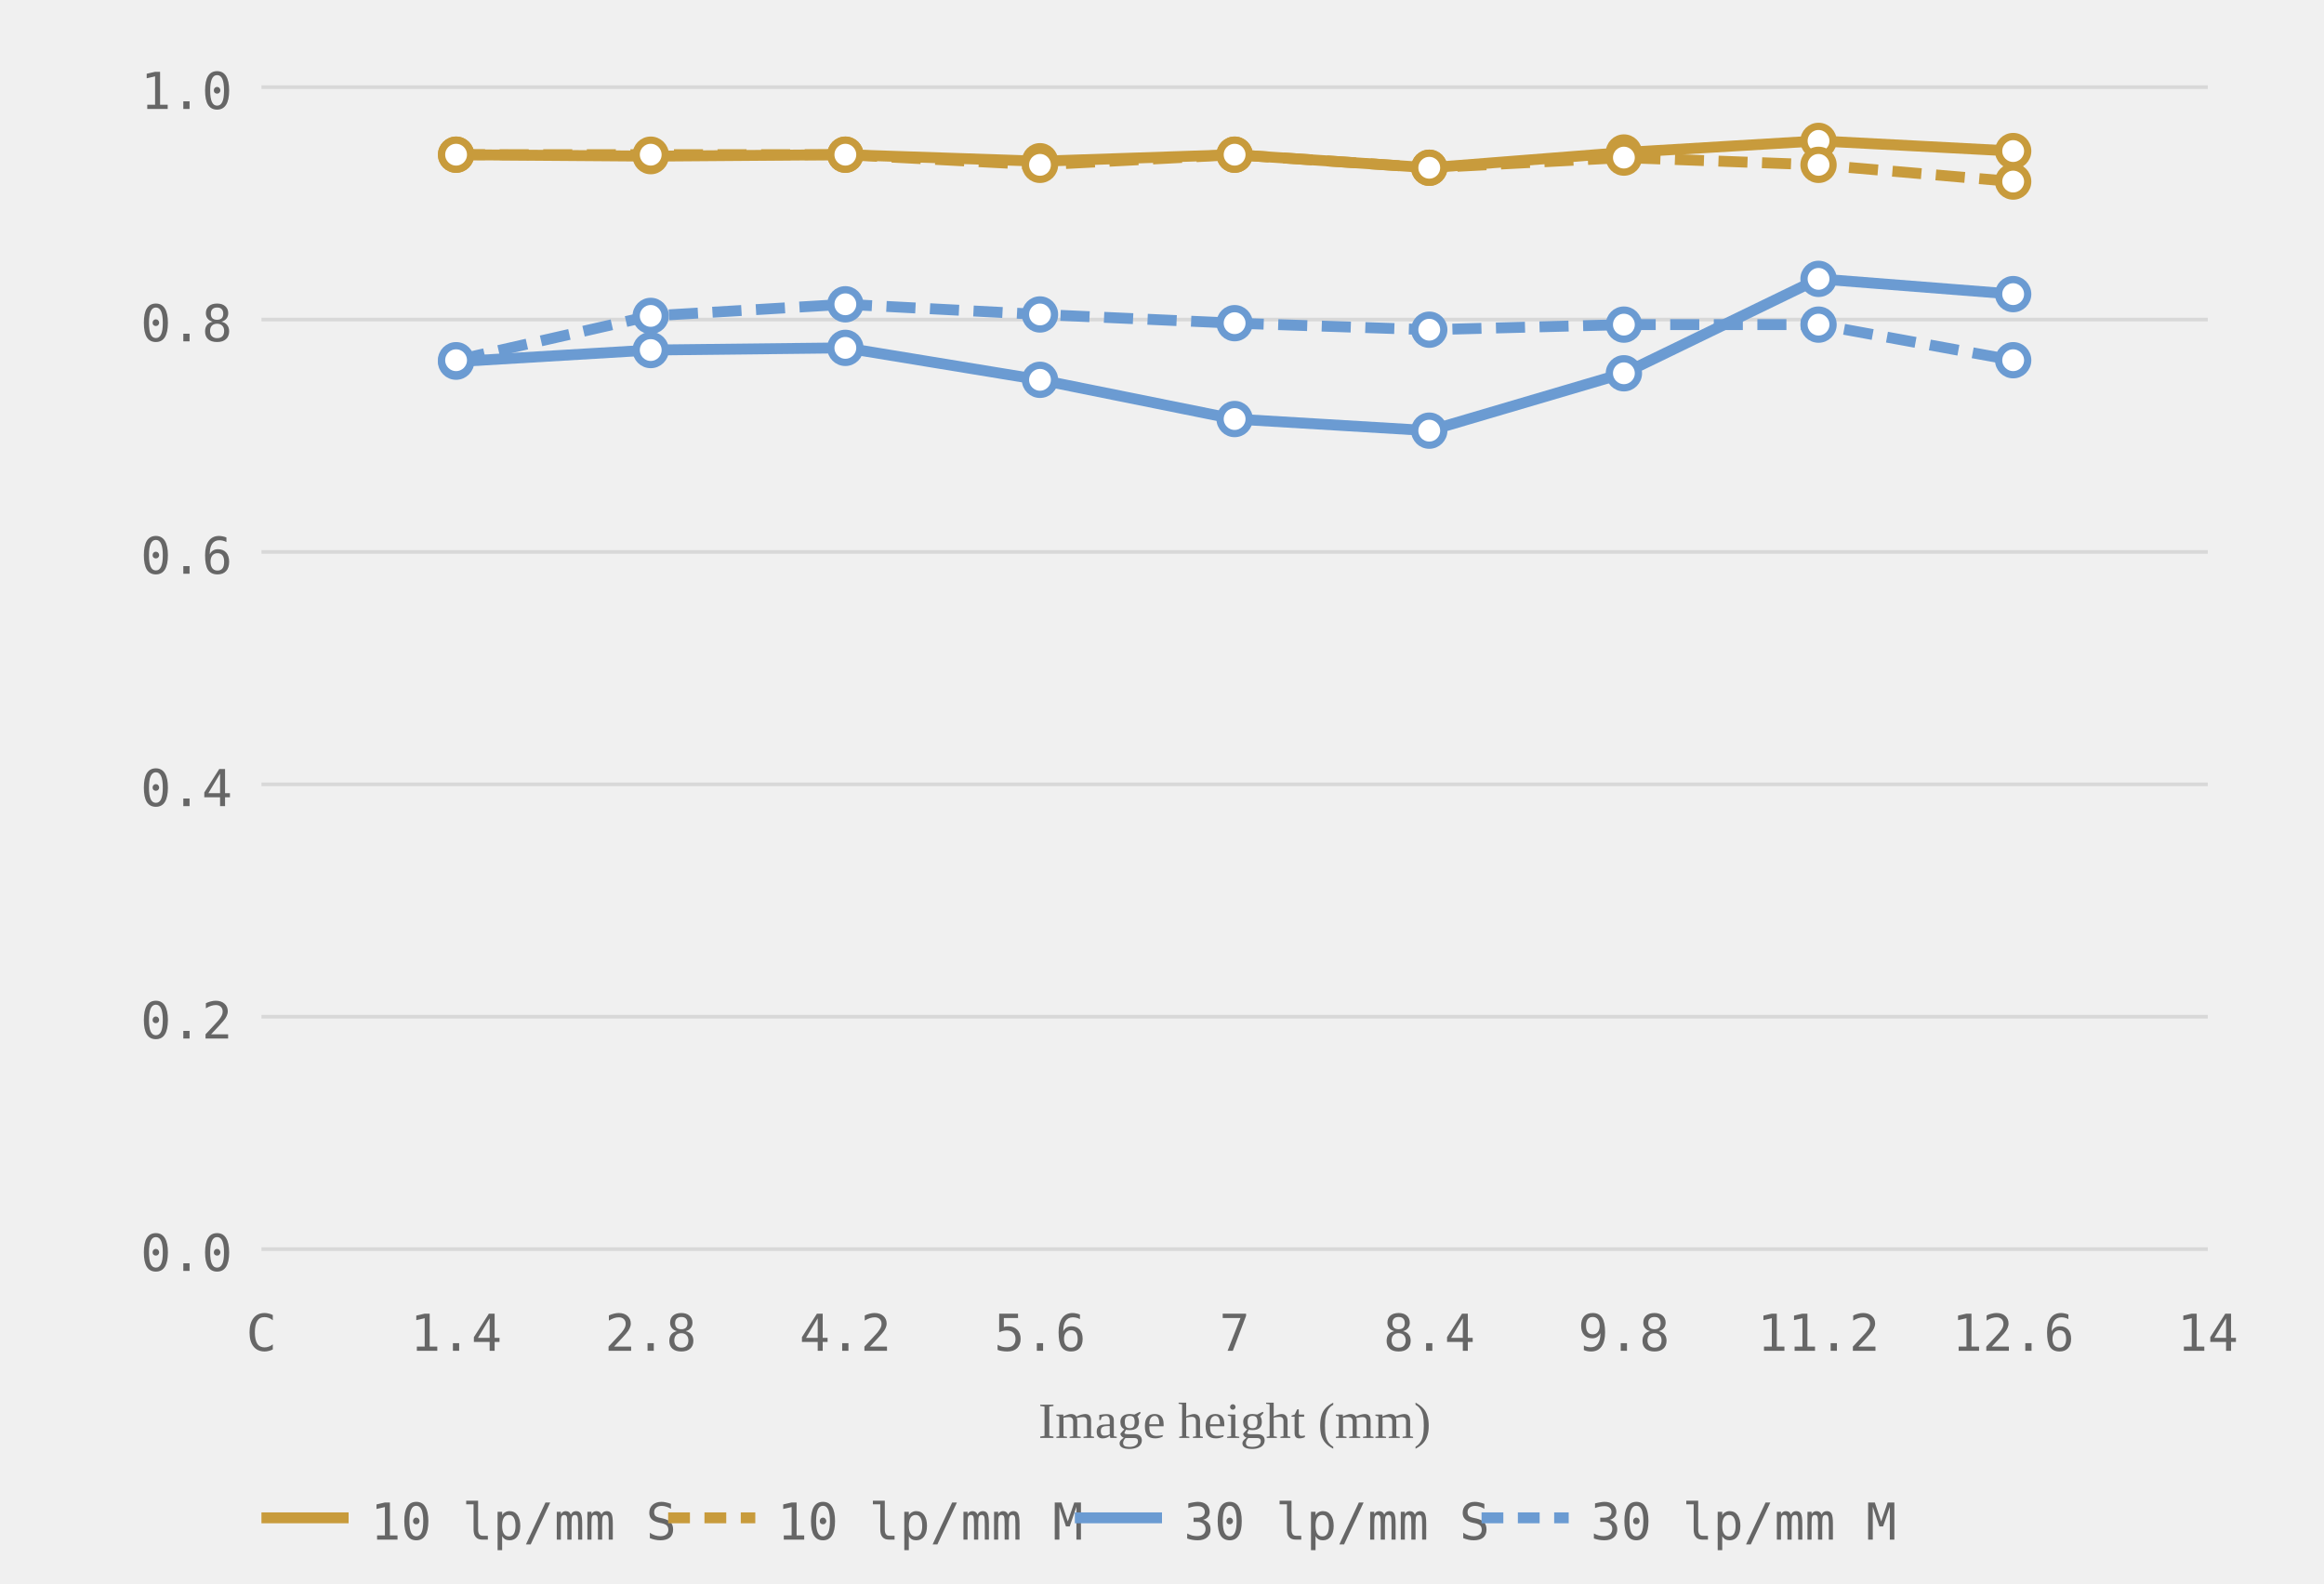
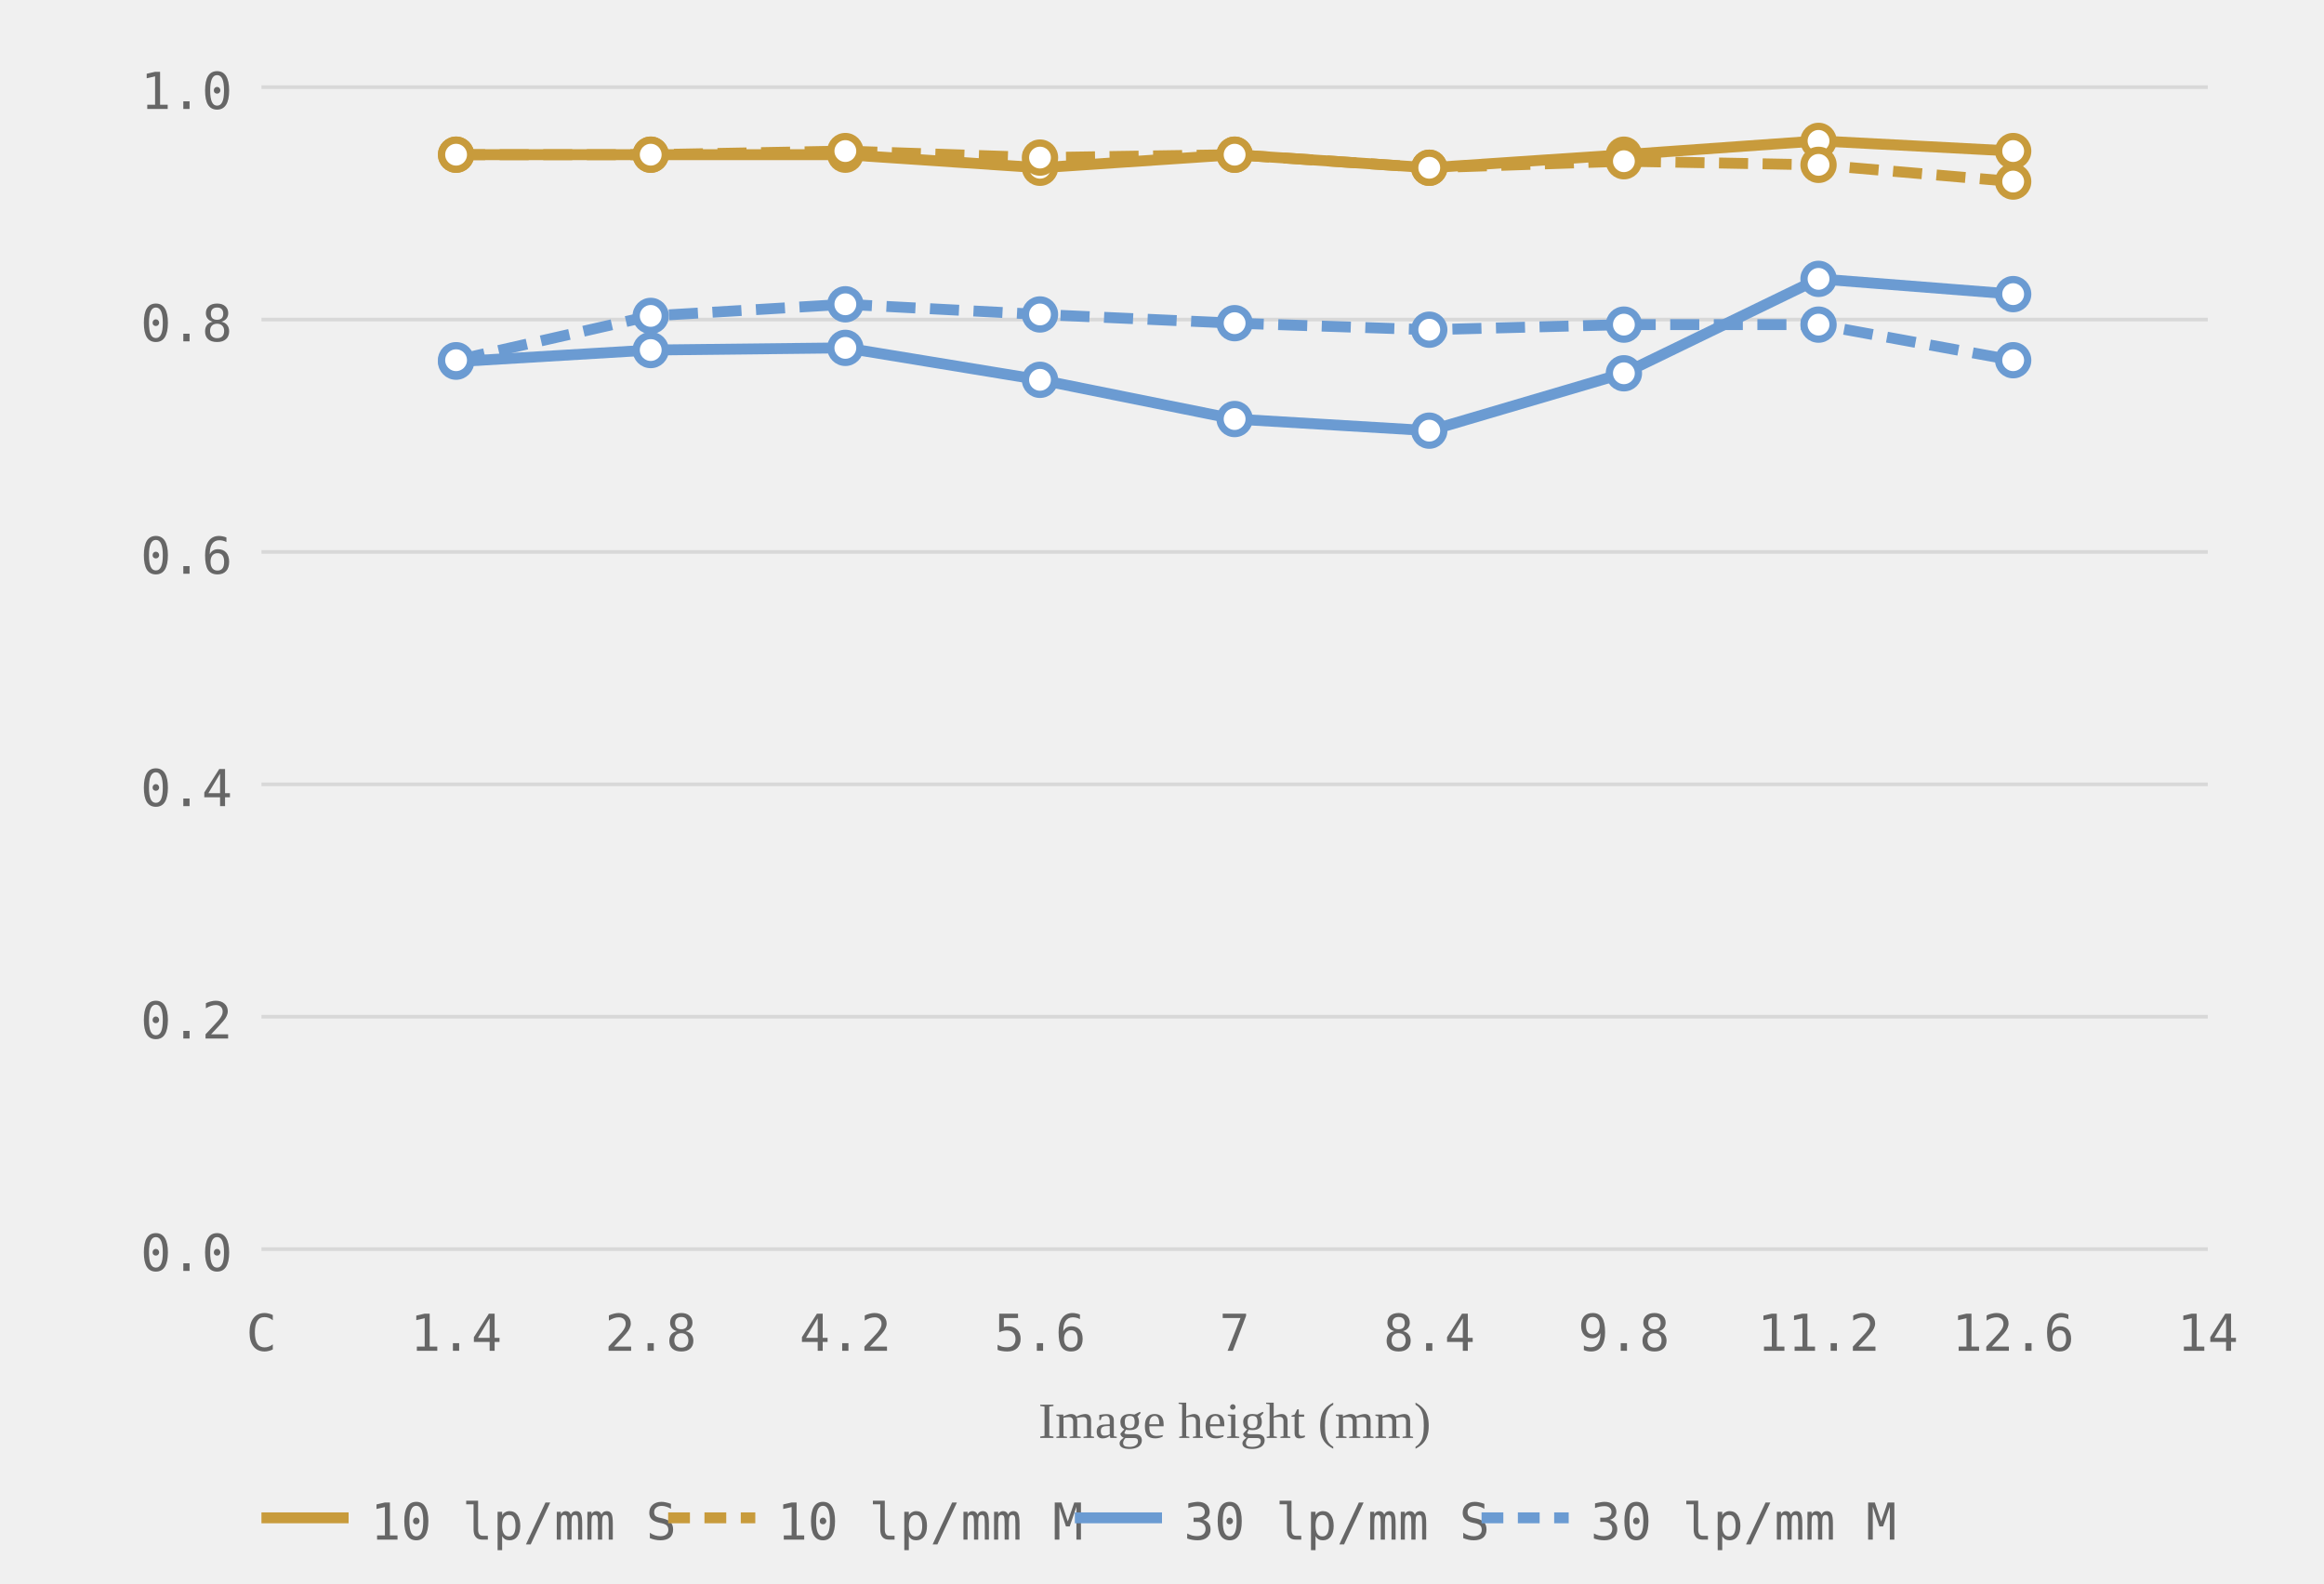
<svg xmlns="http://www.w3.org/2000/svg" viewBox="0 0 320 218" role="img" aria-label="MTF chart, generated from readings">
  <style>.grid-line { stroke: #d8d8d8; stroke-width: 0.5; }.axis-label { font-size: 7px; fill: #666666; font-family: ui-monospace, monospace; }.axis-y { text-anchor: end; }.axis-x { text-anchor: middle; }.axis-title { font-size: 7px; fill: #666666; text-anchor: middle; }.curve { fill: none; stroke-width: 1.5; }.curve-m { stroke-dasharray: 4 2; }.dot { fill: white; stroke-width: 1; }.legend-text { font-size: 7px; fill: #666666; font-family: ui-monospace, monospace; }</style>
  <line class="grid-line" x1="36" y1="172.0" x2="304" y2="172.0" />
  <line class="grid-line" x1="36" y1="140.0" x2="304" y2="140.0" />
  <line class="grid-line" x1="36" y1="108.0" x2="304" y2="108.0" />
  <line class="grid-line" x1="36" y1="76.0" x2="304" y2="76.0" />
  <line class="grid-line" x1="36" y1="44.0" x2="304" y2="44.0" />
  <line class="grid-line" x1="36" y1="12.0" x2="304" y2="12.0" />
  <text class="axis-label axis-y" x="32" y="175.0">0.0</text>
  <text class="axis-label axis-y" x="32" y="143.0">0.2</text>
  <text class="axis-label axis-y" x="32" y="111.0">0.4</text>
  <text class="axis-label axis-y" x="32" y="79.0">0.6</text>
  <text class="axis-label axis-y" x="32" y="47.0">0.8</text>
  <text class="axis-label axis-y" x="32" y="15.0">1.0</text>
  <text class="axis-label axis-x" x="36.0" y="186">C</text>
  <text class="axis-label axis-x" x="62.8" y="186">1.4</text>
  <text class="axis-label axis-x" x="89.6" y="186">2.8</text>
  <text class="axis-label axis-x" x="116.4" y="186">4.2</text>
  <text class="axis-label axis-x" x="143.2" y="186">5.6</text>
  <text class="axis-label axis-x" x="170.0" y="186">7</text>
  <text class="axis-label axis-x" x="196.8" y="186">8.4</text>
  <text class="axis-label axis-x" x="223.6" y="186">9.8</text>
  <text class="axis-label axis-x" x="250.4" y="186">11.2</text>
  <text class="axis-label axis-x" x="277.2" y="186">12.6</text>
  <text class="axis-label axis-x" x="304.0" y="186">14</text>
  <text class="axis-title" x="170.0" y="198">Image height (mm)</text>
-   <polyline class="curve curve-10" style="stroke:#c89b3c" points="62.8,21.3 89.6,21.5 116.4,21.3 143.2,22.2 170.0,21.3 196.8,23.1 223.6,21.0 250.4,19.4 277.2,20.8" />
-   <polyline class="curve curve-10 curve-m" style="stroke:#c89b3c" points="62.8,21.3 89.6,21.3 116.4,21.3 143.2,22.7 170.0,21.3 196.8,23.1 223.6,21.7 250.4,22.7 277.2,25.0" stroke-dasharray="4 2" />
+   <polyline class="curve curve-10" style="stroke:#c89b3c" points="62.8,21.3 89.6,21.3 116.4,21.3 143.2,23.1 170.0,21.3 196.8,23.1 223.6,21.3 250.4,19.4 277.2,20.8" />
+   <polyline class="curve curve-10 curve-m" style="stroke:#c89b3c" points="62.8,21.3 89.6,21.3 116.4,20.8 143.2,21.7 170.0,21.3 196.8,23.1 223.6,22.2 250.4,22.7 277.2,25.0" stroke-dasharray="4 2" />
  <polyline class="curve curve-30" style="stroke:#6b9bd2" points="62.8,49.8 89.6,48.2 116.4,47.9 143.2,52.3 170.0,57.7 196.8,59.3 223.6,51.4 250.4,38.4 277.2,40.5" />
  <polyline class="curve curve-30 curve-m" style="stroke:#6b9bd2" points="62.8,49.6 89.6,43.5 116.4,41.9 143.2,43.3 170.0,44.5 196.8,45.4 223.6,44.7 250.4,44.7 277.2,49.6" stroke-dasharray="4 2" />
  <circle class="dot dot-10" style="stroke:#c89b3c" cx="62.8" cy="21.3" r="2" />
-   <circle class="dot dot-10" style="stroke:#c89b3c" cx="89.6" cy="21.5" r="2" />
+   <circle class="dot dot-10" style="stroke:#c89b3c" cx="89.6" cy="21.3" r="2" />
  <circle class="dot dot-10" style="stroke:#c89b3c" cx="116.4" cy="21.3" r="2" />
-   <circle class="dot dot-10" style="stroke:#c89b3c" cx="143.2" cy="22.2" r="2" />
+   <circle class="dot dot-10" style="stroke:#c89b3c" cx="143.2" cy="23.1" r="2" />
  <circle class="dot dot-10" style="stroke:#c89b3c" cx="170.0" cy="21.3" r="2" />
  <circle class="dot dot-10" style="stroke:#c89b3c" cx="196.8" cy="23.1" r="2" />
-   <circle class="dot dot-10" style="stroke:#c89b3c" cx="223.6" cy="21.0" r="2" />
+   <circle class="dot dot-10" style="stroke:#c89b3c" cx="223.6" cy="21.3" r="2" />
  <circle class="dot dot-10" style="stroke:#c89b3c" cx="250.4" cy="19.4" r="2" />
  <circle class="dot dot-10" style="stroke:#c89b3c" cx="277.2" cy="20.8" r="2" />
  <circle class="dot dot-10" style="stroke:#c89b3c" cx="62.8" cy="21.3" r="2" />
  <circle class="dot dot-10" style="stroke:#c89b3c" cx="89.6" cy="21.3" r="2" />
-   <circle class="dot dot-10" style="stroke:#c89b3c" cx="116.4" cy="21.3" r="2" />
-   <circle class="dot dot-10" style="stroke:#c89b3c" cx="143.2" cy="22.7" r="2" />
+   <circle class="dot dot-10" style="stroke:#c89b3c" cx="116.4" cy="20.8" r="2" />
+   <circle class="dot dot-10" style="stroke:#c89b3c" cx="143.2" cy="21.7" r="2" />
  <circle class="dot dot-10" style="stroke:#c89b3c" cx="170.0" cy="21.3" r="2" />
  <circle class="dot dot-10" style="stroke:#c89b3c" cx="196.8" cy="23.1" r="2" />
-   <circle class="dot dot-10" style="stroke:#c89b3c" cx="223.6" cy="21.7" r="2" />
+   <circle class="dot dot-10" style="stroke:#c89b3c" cx="223.6" cy="22.2" r="2" />
  <circle class="dot dot-10" style="stroke:#c89b3c" cx="250.4" cy="22.7" r="2" />
  <circle class="dot dot-10" style="stroke:#c89b3c" cx="277.2" cy="25.0" r="2" />
  <circle class="dot dot-30" style="stroke:#6b9bd2" cx="62.8" cy="49.8" r="2" />
  <circle class="dot dot-30" style="stroke:#6b9bd2" cx="89.6" cy="48.2" r="2" />
  <circle class="dot dot-30" style="stroke:#6b9bd2" cx="116.4" cy="47.9" r="2" />
  <circle class="dot dot-30" style="stroke:#6b9bd2" cx="143.2" cy="52.3" r="2" />
  <circle class="dot dot-30" style="stroke:#6b9bd2" cx="170.0" cy="57.7" r="2" />
  <circle class="dot dot-30" style="stroke:#6b9bd2" cx="196.8" cy="59.3" r="2" />
  <circle class="dot dot-30" style="stroke:#6b9bd2" cx="223.6" cy="51.4" r="2" />
  <circle class="dot dot-30" style="stroke:#6b9bd2" cx="250.4" cy="38.4" r="2" />
  <circle class="dot dot-30" style="stroke:#6b9bd2" cx="277.2" cy="40.5" r="2" />
  <circle class="dot dot-30" style="stroke:#6b9bd2" cx="62.8" cy="49.6" r="2" />
  <circle class="dot dot-30" style="stroke:#6b9bd2" cx="89.6" cy="43.5" r="2" />
  <circle class="dot dot-30" style="stroke:#6b9bd2" cx="116.4" cy="41.9" r="2" />
  <circle class="dot dot-30" style="stroke:#6b9bd2" cx="143.2" cy="43.3" r="2" />
  <circle class="dot dot-30" style="stroke:#6b9bd2" cx="170.0" cy="44.5" r="2" />
  <circle class="dot dot-30" style="stroke:#6b9bd2" cx="196.8" cy="45.4" r="2" />
  <circle class="dot dot-30" style="stroke:#6b9bd2" cx="223.6" cy="44.7" r="2" />
  <circle class="dot dot-30" style="stroke:#6b9bd2" cx="250.4" cy="44.7" r="2" />
  <circle class="dot dot-30" style="stroke:#6b9bd2" cx="277.2" cy="49.6" r="2" />
  <line x1="36" y1="209" x2="48" y2="209" stroke="#c89b3c" stroke-width="1.5" />
  <text class="legend-text" x="51" y="212">10 lp/mm S</text>
  <line x1="92" y1="209" x2="104" y2="209" stroke="#c89b3c" stroke-width="1.5" stroke-dasharray="3 2" />
  <text class="legend-text" x="107" y="212">10 lp/mm M</text>
  <line x1="148" y1="209" x2="160" y2="209" stroke="#6b9bd2" stroke-width="1.5" />
  <text class="legend-text" x="163" y="212">30 lp/mm S</text>
  <line x1="204" y1="209" x2="216" y2="209" stroke="#6b9bd2" stroke-width="1.5" stroke-dasharray="3 2" />
  <text class="legend-text" x="219" y="212">30 lp/mm M</text>
</svg>
